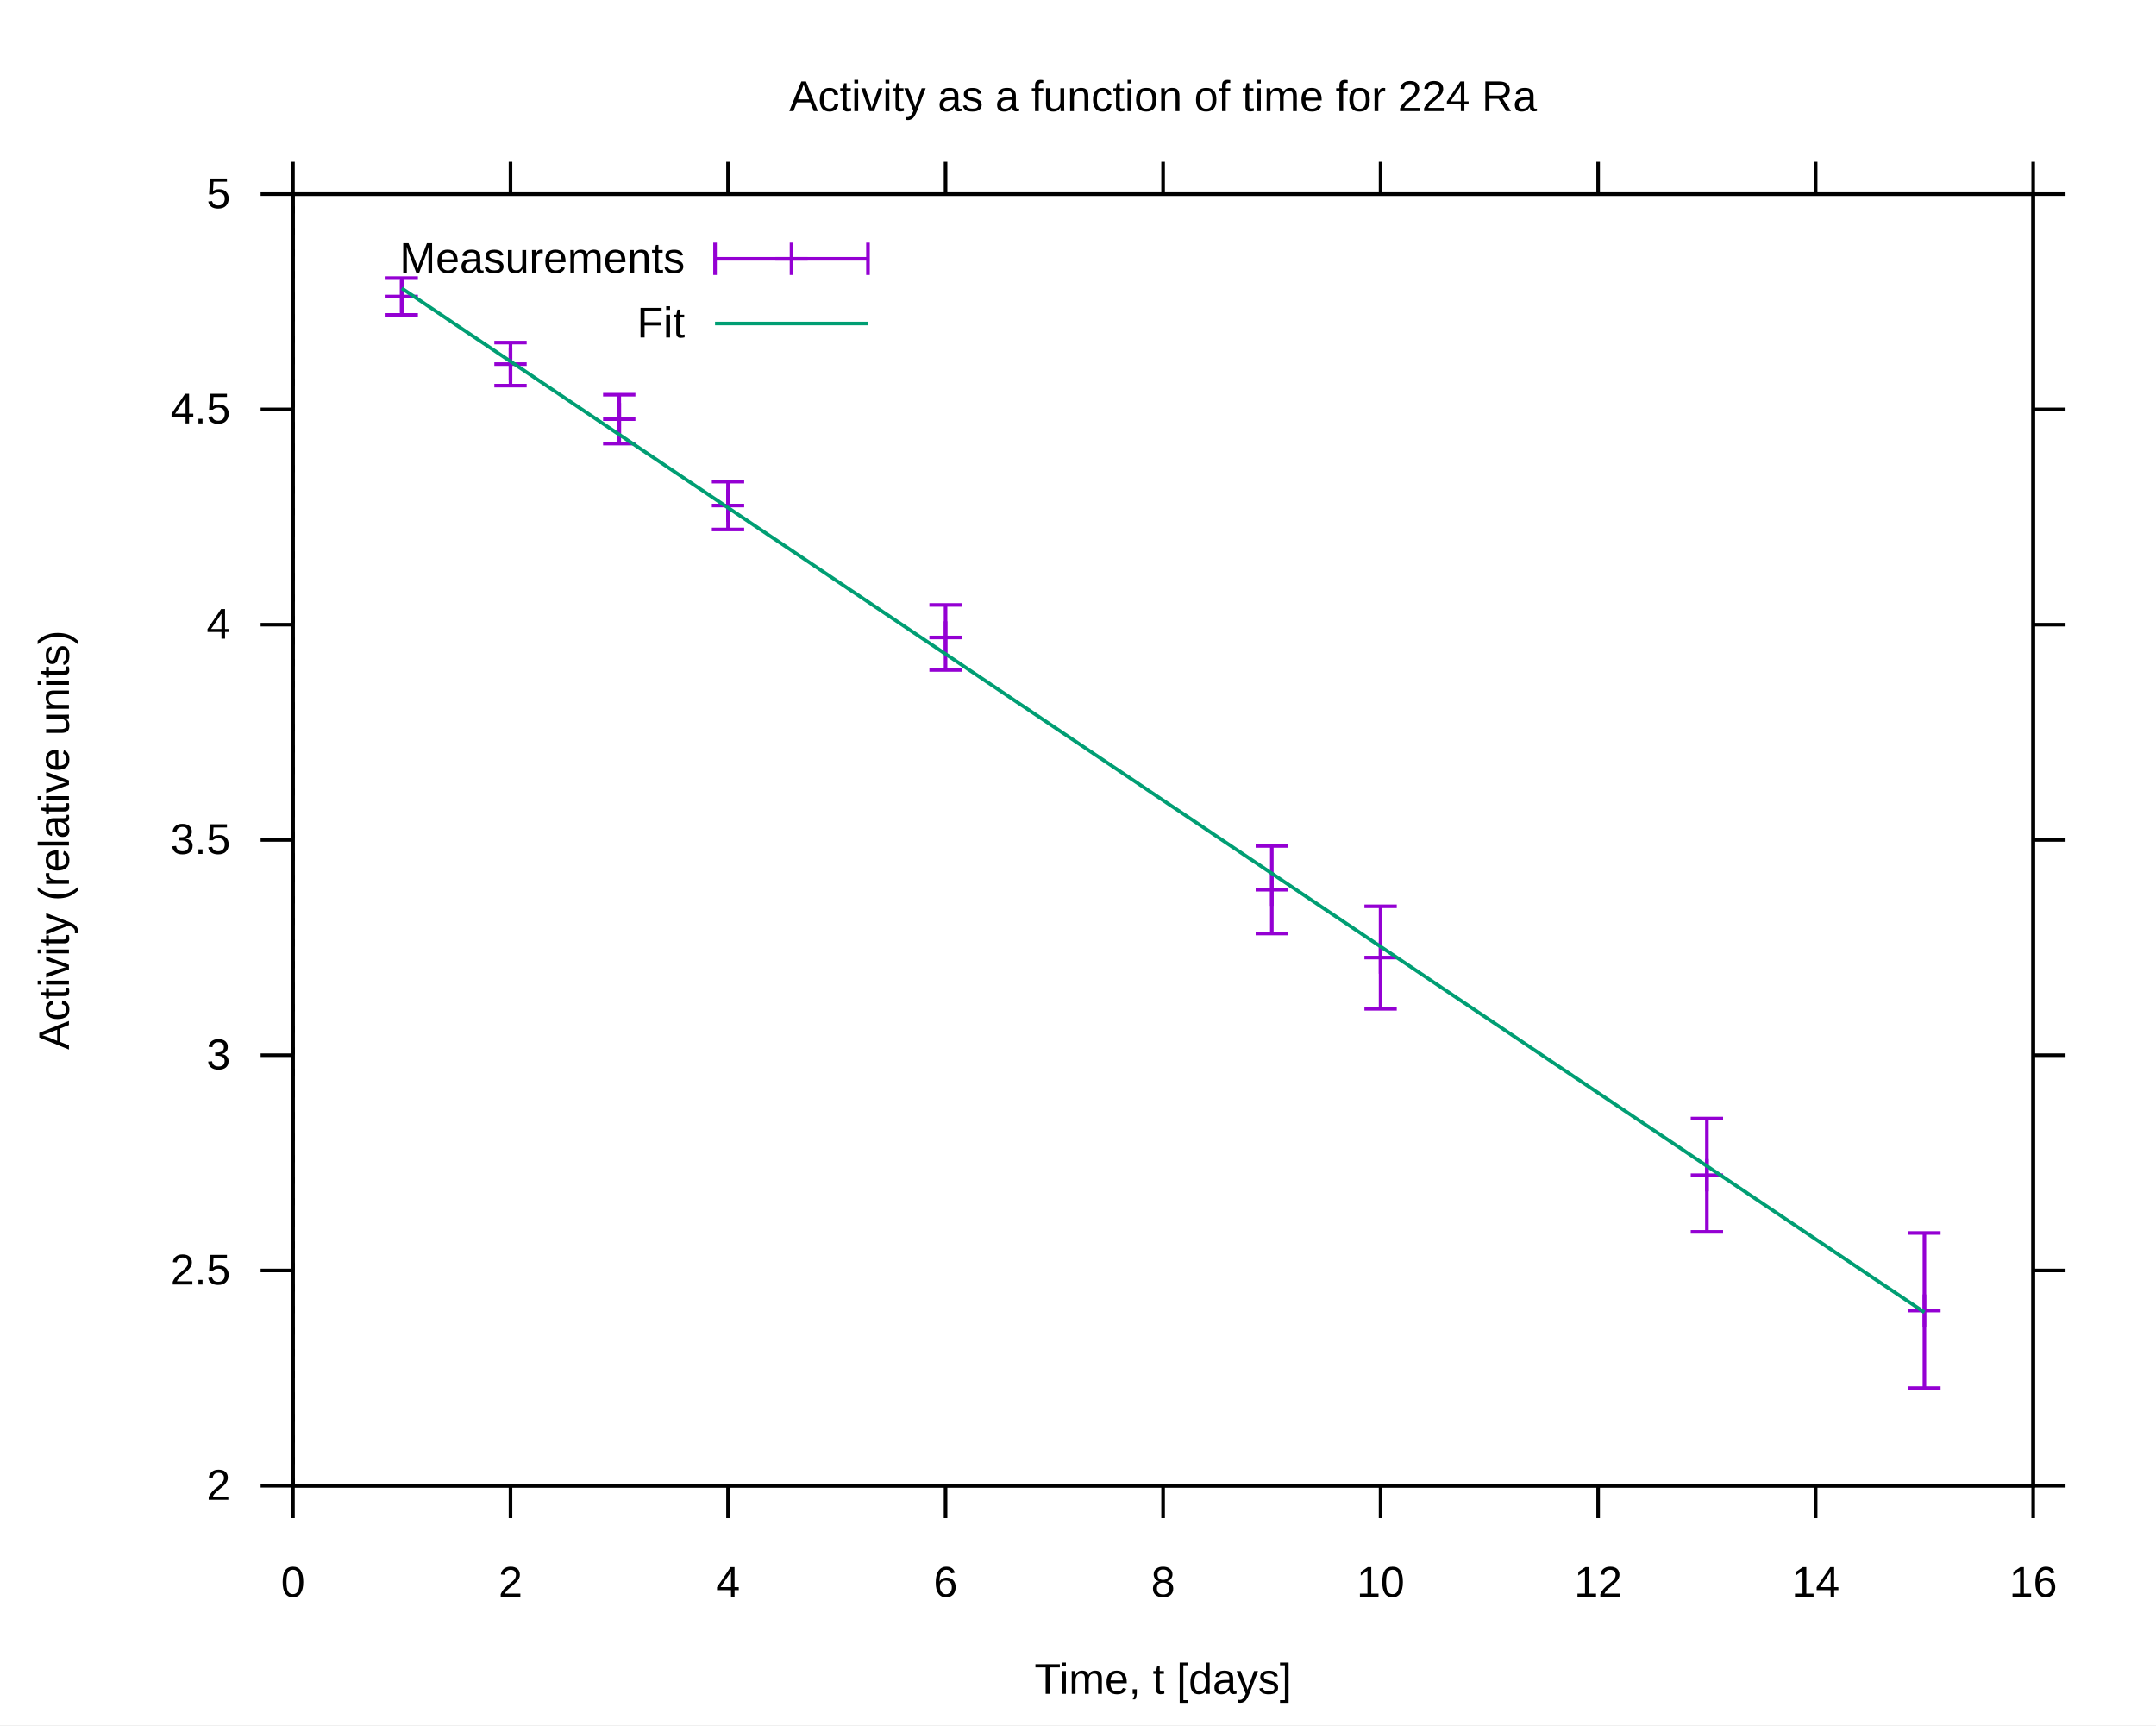
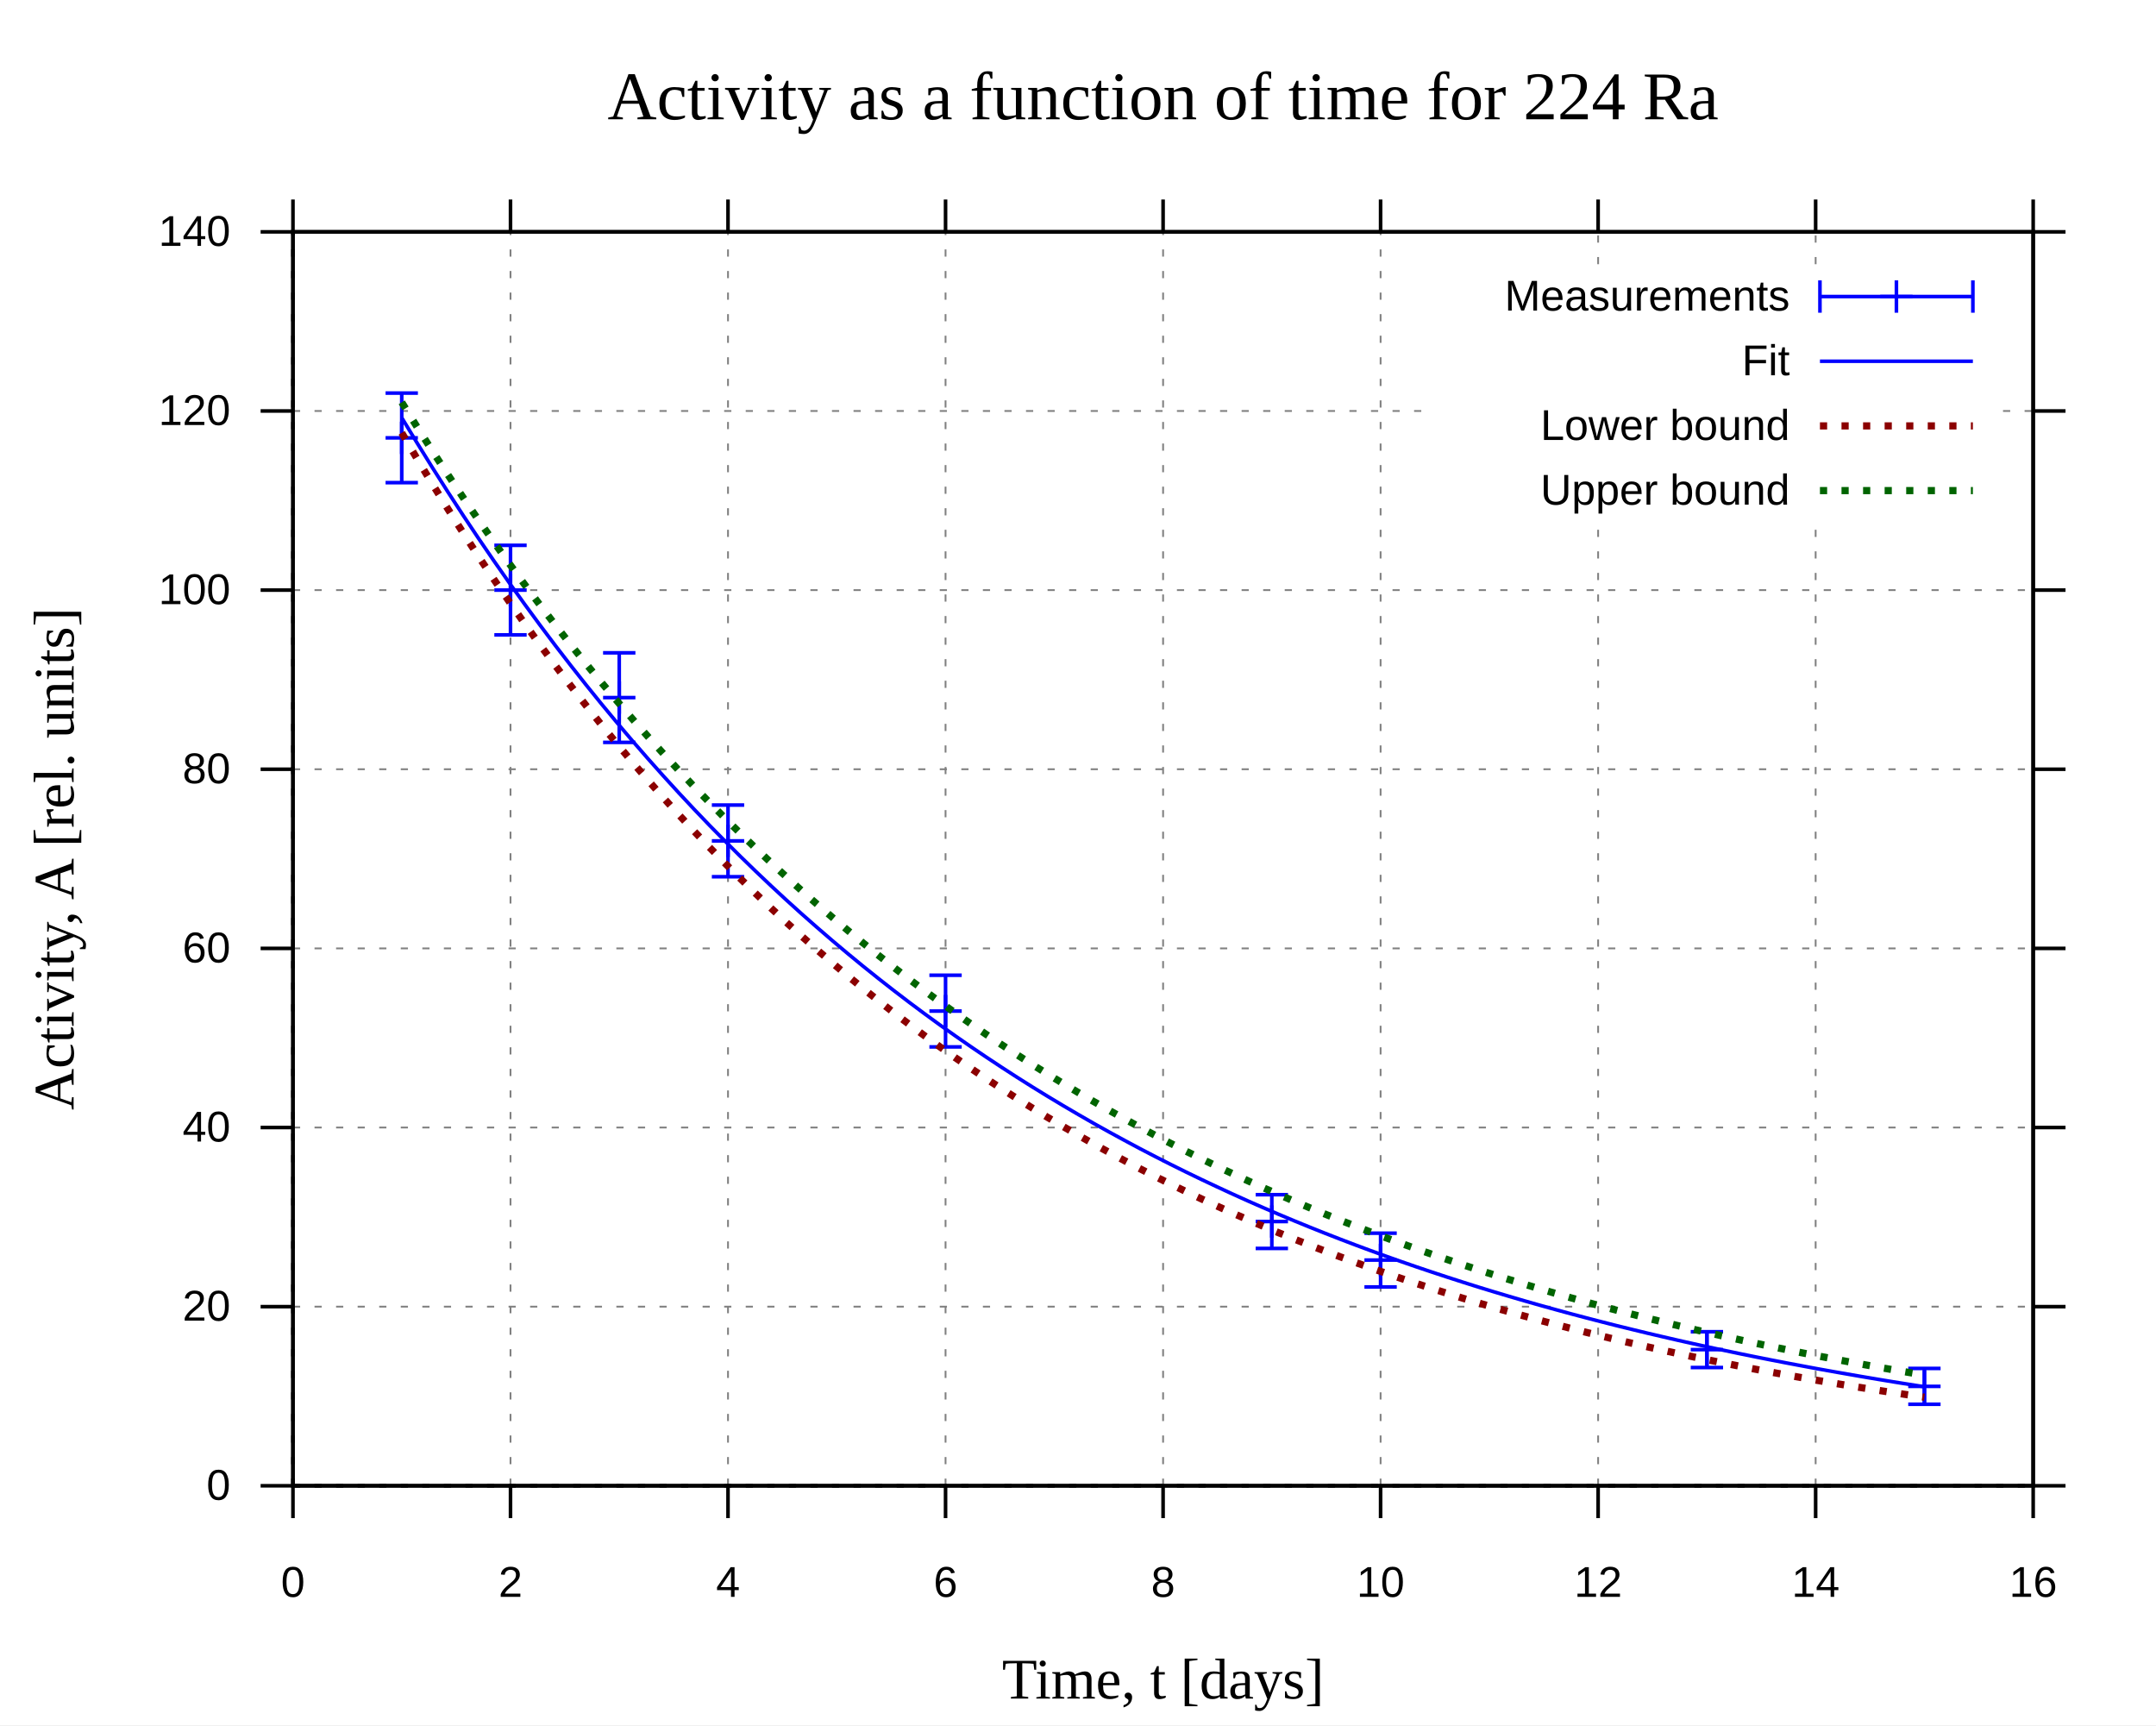
<svg xmlns="http://www.w3.org/2000/svg" xmlns:xlink="http://www.w3.org/1999/xlink" width="600" height="480" viewBox="0 0 600 480">
  <g id="gnuplot_canvas">
    <rect x="0" y="0" width="600" height="480" fill="#ffffff" />
    <defs>
      <circle id="gpDot" r="0.5" stroke-width="0.5" stroke="currentColor" />
      <path id="gpPt0" stroke-width="0.222" stroke="currentColor" d="M-1,0 h2 M0,-1 v2" />
      <path id="gpPt1" stroke-width="0.222" stroke="currentColor" d="M-1,-1 L1,1 M1,-1 L-1,1" />
      <path id="gpPt2" stroke-width="0.222" stroke="currentColor" d="M-1,0 L1,0 M0,-1 L0,1 M-1,-1 L1,1 M-1,1 L1,-1" />
      <rect id="gpPt3" stroke-width="0.222" stroke="currentColor" x="-1" y="-1" width="2" height="2" />
      <rect id="gpPt4" stroke-width="0.222" stroke="currentColor" fill="currentColor" x="-1" y="-1" width="2" height="2" />
      <circle id="gpPt5" stroke-width="0.222" stroke="currentColor" cx="0" cy="0" r="1" />
      <use xlink:href="#gpPt5" id="gpPt6" fill="currentColor" stroke="none" />
      <path id="gpPt7" stroke-width="0.222" stroke="currentColor" d="M0,-1.33 L-1.33,0.67 L1.33,0.67 z" />
      <use xlink:href="#gpPt7" id="gpPt8" fill="currentColor" stroke="none" />
      <use xlink:href="#gpPt7" id="gpPt9" stroke="currentColor" transform="rotate(180)" />
      <use xlink:href="#gpPt9" id="gpPt10" fill="currentColor" stroke="none" />
      <use xlink:href="#gpPt3" id="gpPt11" stroke="currentColor" transform="rotate(45)" />
      <use xlink:href="#gpPt11" id="gpPt12" fill="currentColor" stroke="none" />
      <path id="gpPt13" stroke-width="0.222" stroke="currentColor" d="M0,1.330 L1.265,0.411 L0.782,-1.067 L-0.782,-1.076 L-1.265,0.411 z" />
      <use xlink:href="#gpPt13" id="gpPt14" fill="currentColor" stroke="none" />
      <filter id="textbox" filterUnits="objectBoundingBox" x="0" y="0" height="1" width="1">
        <feFlood flood-color="#FFFFFF" flood-opacity="1" result="bgnd" />
        <feComposite in="SourceGraphic" in2="bgnd" operator="atop" />
      </filter>
      <filter id="greybox" filterUnits="objectBoundingBox" x="0" y="0" height="1" width="1">
        <feFlood flood-color="lightgrey" flood-opacity="1" result="grey" />
        <feComposite in="SourceGraphic" in2="grey" operator="atop" />
      </filter>
    </defs>
    <g fill="none" color="#FFFFFF" stroke="currentColor" stroke-width="1.00" stroke-linecap="butt" stroke-linejoin="miter">
</g>
    <g fill="none" color="black" stroke="currentColor" stroke-width="1.00" stroke-linecap="butt" stroke-linejoin="miter">
+ </g>
+     <g fill="none" color="black" stroke="black" stroke-width="0.50" stroke-linecap="butt" stroke-linejoin="miter">
+ </g>
+     <g fill="none" color="gray" stroke="currentColor" stroke-width="0.50" stroke-linecap="butt" stroke-linejoin="miter">
+       <path stroke="gray" stroke-dasharray="2,4" class="gridline" d="M81.53,413.40 L565.82,413.40  " />
+     </g>
+     <g fill="none" color="gray" stroke="gray" stroke-width="1.00" stroke-linecap="butt" stroke-linejoin="miter">
+ </g>
+     <g fill="none" color="black" stroke="currentColor" stroke-width="1.00" stroke-linecap="butt" stroke-linejoin="miter">
      <path stroke="black" d="M81.53,413.40 L72.53,413.40 M565.82,413.40 L574.82,413.40  " />
      <g transform="translate(64.14,417.30)" stroke="none" fill="black" font-family="Arial" font-size="12.00" text-anchor="end">
        <text>
+           <tspan font-family="Arial"> 0</tspan>
+         </text>
+       </g>
+     </g>
+     <g fill="none" color="black" stroke="currentColor" stroke-width="1.00" stroke-linecap="butt" stroke-linejoin="miter">
+ </g>
+     <g fill="none" color="black" stroke="black" stroke-width="0.50" stroke-linecap="butt" stroke-linejoin="miter">
+ </g>
+     <g fill="none" color="gray" stroke="currentColor" stroke-width="0.50" stroke-linecap="butt" stroke-linejoin="miter">
+       <path stroke="gray" stroke-dasharray="2,4" class="gridline" d="M81.53,363.56 L565.82,363.56  " />
+     </g>
+     <g fill="none" color="gray" stroke="gray" stroke-width="1.00" stroke-linecap="butt" stroke-linejoin="miter">
+ </g>
+     <g fill="none" color="black" stroke="currentColor" stroke-width="1.00" stroke-linecap="butt" stroke-linejoin="miter">
+       <path stroke="black" d="M81.53,363.56 L72.53,363.56 M565.82,363.56 L574.82,363.56  " />
+       <g transform="translate(64.14,367.46)" stroke="none" fill="black" font-family="Arial" font-size="12.00" text-anchor="end">
+         <text>
+           <tspan font-family="Arial"> 20</tspan>
+         </text>
+       </g>
+     </g>
+     <g fill="none" color="black" stroke="currentColor" stroke-width="1.00" stroke-linecap="butt" stroke-linejoin="miter">
+ </g>
+     <g fill="none" color="black" stroke="black" stroke-width="0.50" stroke-linecap="butt" stroke-linejoin="miter">
+ </g>
+     <g fill="none" color="gray" stroke="currentColor" stroke-width="0.50" stroke-linecap="butt" stroke-linejoin="miter">
+       <path stroke="gray" stroke-dasharray="2,4" class="gridline" d="M81.53,313.72 L565.82,313.72  " />
+     </g>
+     <g fill="none" color="gray" stroke="gray" stroke-width="1.00" stroke-linecap="butt" stroke-linejoin="miter">
+ </g>
+     <g fill="none" color="black" stroke="currentColor" stroke-width="1.00" stroke-linecap="butt" stroke-linejoin="miter">
+       <path stroke="black" d="M81.53,313.72 L72.53,313.72 M565.82,313.72 L574.82,313.72  " />
+       <g transform="translate(64.14,317.62)" stroke="none" fill="black" font-family="Arial" font-size="12.00" text-anchor="end">
+         <text>
+           <tspan font-family="Arial"> 40</tspan>
+         </text>
+       </g>
+     </g>
+     <g fill="none" color="black" stroke="currentColor" stroke-width="1.00" stroke-linecap="butt" stroke-linejoin="miter">
+ </g>
+     <g fill="none" color="black" stroke="black" stroke-width="0.50" stroke-linecap="butt" stroke-linejoin="miter">
+ </g>
+     <g fill="none" color="gray" stroke="currentColor" stroke-width="0.50" stroke-linecap="butt" stroke-linejoin="miter">
+       <path stroke="gray" stroke-dasharray="2,4" class="gridline" d="M81.53,263.88 L565.82,263.88  " />
+     </g>
+     <g fill="none" color="gray" stroke="gray" stroke-width="1.00" stroke-linecap="butt" stroke-linejoin="miter">
+ </g>
+     <g fill="none" color="black" stroke="currentColor" stroke-width="1.00" stroke-linecap="butt" stroke-linejoin="miter">
+       <path stroke="black" d="M81.53,263.88 L72.53,263.88 M565.82,263.88 L574.82,263.88  " />
+       <g transform="translate(64.14,267.78)" stroke="none" fill="black" font-family="Arial" font-size="12.00" text-anchor="end">
+         <text>
+           <tspan font-family="Arial"> 60</tspan>
+         </text>
+       </g>
+     </g>
+     <g fill="none" color="black" stroke="currentColor" stroke-width="1.00" stroke-linecap="butt" stroke-linejoin="miter">
+ </g>
+     <g fill="none" color="black" stroke="black" stroke-width="0.50" stroke-linecap="butt" stroke-linejoin="miter">
+ </g>
+     <g fill="none" color="gray" stroke="currentColor" stroke-width="0.50" stroke-linecap="butt" stroke-linejoin="miter">
+       <path stroke="gray" stroke-dasharray="2,4" class="gridline" d="M81.53,214.03 L565.82,214.03  " />
+     </g>
+     <g fill="none" color="gray" stroke="gray" stroke-width="1.00" stroke-linecap="butt" stroke-linejoin="miter">
+ </g>
+     <g fill="none" color="black" stroke="currentColor" stroke-width="1.00" stroke-linecap="butt" stroke-linejoin="miter">
+       <path stroke="black" d="M81.53,214.03 L72.53,214.03 M565.82,214.03 L574.82,214.03  " />
+       <g transform="translate(64.14,217.93)" stroke="none" fill="black" font-family="Arial" font-size="12.00" text-anchor="end">
+         <text>
+           <tspan font-family="Arial"> 80</tspan>
+         </text>
+       </g>
+     </g>
+     <g fill="none" color="black" stroke="currentColor" stroke-width="1.00" stroke-linecap="butt" stroke-linejoin="miter">
+ </g>
+     <g fill="none" color="black" stroke="black" stroke-width="0.50" stroke-linecap="butt" stroke-linejoin="miter">
+ </g>
+     <g fill="none" color="gray" stroke="currentColor" stroke-width="0.50" stroke-linecap="butt" stroke-linejoin="miter">
+       <path stroke="gray" stroke-dasharray="2,4" class="gridline" d="M81.53,164.19 L565.82,164.19  " />
+     </g>
+     <g fill="none" color="gray" stroke="gray" stroke-width="1.00" stroke-linecap="butt" stroke-linejoin="miter">
+ </g>
+     <g fill="none" color="black" stroke="currentColor" stroke-width="1.00" stroke-linecap="butt" stroke-linejoin="miter">
+       <path stroke="black" d="M81.53,164.19 L72.53,164.19 M565.82,164.19 L574.82,164.19  " />
+       <g transform="translate(64.14,168.09)" stroke="none" fill="black" font-family="Arial" font-size="12.00" text-anchor="end">
+         <text>
+           <tspan font-family="Arial"> 100</tspan>
+         </text>
+       </g>
+     </g>
+     <g fill="none" color="black" stroke="currentColor" stroke-width="1.00" stroke-linecap="butt" stroke-linejoin="miter">
+ </g>
+     <g fill="none" color="black" stroke="black" stroke-width="0.50" stroke-linecap="butt" stroke-linejoin="miter">
+ </g>
+     <g fill="none" color="gray" stroke="currentColor" stroke-width="0.50" stroke-linecap="butt" stroke-linejoin="miter">
+       <path stroke="gray" stroke-dasharray="2,4" class="gridline" d="M81.53,114.35 L397.41,114.35 M557.43,114.35 L565.82,114.35  " />
+     </g>
+     <g fill="none" color="gray" stroke="gray" stroke-width="1.00" stroke-linecap="butt" stroke-linejoin="miter">
+ </g>
+     <g fill="none" color="black" stroke="currentColor" stroke-width="1.00" stroke-linecap="butt" stroke-linejoin="miter">
+       <path stroke="black" d="M81.53,114.35 L72.53,114.35 M565.82,114.35 L574.82,114.35  " />
+       <g transform="translate(64.14,118.25)" stroke="none" fill="black" font-family="Arial" font-size="12.00" text-anchor="end">
+         <text>
+           <tspan font-family="Arial"> 120</tspan>
+         </text>
+       </g>
+     </g>
+     <g fill="none" color="black" stroke="currentColor" stroke-width="1.00" stroke-linecap="butt" stroke-linejoin="miter">
+ </g>
+     <g fill="none" color="black" stroke="black" stroke-width="0.50" stroke-linecap="butt" stroke-linejoin="miter">
+ </g>
+     <g fill="none" color="gray" stroke="currentColor" stroke-width="0.50" stroke-linecap="butt" stroke-linejoin="miter">
+       <path stroke="gray" stroke-dasharray="2,4" class="gridline" d="M81.53,64.51 L565.82,64.51  " />
+     </g>
+     <g fill="none" color="gray" stroke="gray" stroke-width="1.00" stroke-linecap="butt" stroke-linejoin="miter">
+ </g>
+     <g fill="none" color="black" stroke="currentColor" stroke-width="1.00" stroke-linecap="butt" stroke-linejoin="miter">
+       <path stroke="black" d="M81.53,64.51 L72.53,64.51 M565.82,64.51 L574.82,64.51  " />
+       <g transform="translate(64.14,68.41)" stroke="none" fill="black" font-family="Arial" font-size="12.00" text-anchor="end">
+         <text>
+           <tspan font-family="Arial"> 140</tspan>
+         </text>
+       </g>
+     </g>
+     <g fill="none" color="black" stroke="currentColor" stroke-width="1.00" stroke-linecap="butt" stroke-linejoin="miter">
+ </g>
+     <g fill="none" color="black" stroke="black" stroke-width="0.50" stroke-linecap="butt" stroke-linejoin="miter">
+ </g>
+     <g fill="none" color="gray" stroke="currentColor" stroke-width="0.50" stroke-linecap="butt" stroke-linejoin="miter">
+       <path stroke="gray" stroke-dasharray="2,4" class="gridline" d="M81.53,413.40 L81.53,64.51  " />
+     </g>
+     <g fill="none" color="gray" stroke="gray" stroke-width="1.00" stroke-linecap="butt" stroke-linejoin="miter">
+ </g>
+     <g fill="none" color="black" stroke="currentColor" stroke-width="1.00" stroke-linecap="butt" stroke-linejoin="miter">
+       <path stroke="black" d="M81.53,413.40 L81.53,422.40 M81.53,64.51 L81.53,55.51  " />
+       <g transform="translate(81.53,444.30)" stroke="none" fill="black" font-family="Arial" font-size="12.00" text-anchor="middle">
+         <text>
+           <tspan font-family="Arial"> 0</tspan>
+         </text>
+       </g>
+     </g>
+     <g fill="none" color="black" stroke="currentColor" stroke-width="1.00" stroke-linecap="butt" stroke-linejoin="miter">
+ </g>
+     <g fill="none" color="black" stroke="black" stroke-width="0.50" stroke-linecap="butt" stroke-linejoin="miter">
+ </g>
+     <g fill="none" color="gray" stroke="currentColor" stroke-width="0.50" stroke-linecap="butt" stroke-linejoin="miter">
+       <path stroke="gray" stroke-dasharray="2,4" class="gridline" d="M142.07,413.40 L142.07,64.51  " />
+     </g>
+     <g fill="none" color="gray" stroke="gray" stroke-width="1.00" stroke-linecap="butt" stroke-linejoin="miter">
+ </g>
+     <g fill="none" color="black" stroke="currentColor" stroke-width="1.00" stroke-linecap="butt" stroke-linejoin="miter">
+       <path stroke="black" d="M142.07,413.40 L142.07,422.40 M142.07,64.51 L142.07,55.51  " />
+       <g transform="translate(142.07,444.30)" stroke="none" fill="black" font-family="Arial" font-size="12.00" text-anchor="middle">
+         <text>
          <tspan font-family="Arial"> 2</tspan>
        </text>
      </g>
    </g>
    <g fill="none" color="black" stroke="currentColor" stroke-width="1.00" stroke-linecap="butt" stroke-linejoin="miter">
-       <path stroke="black" d="M81.53,353.50 L72.53,353.50 M565.82,353.50 L574.82,353.50  " />
-       <g transform="translate(64.14,357.40)" stroke="none" fill="black" font-family="Arial" font-size="12.00" text-anchor="end">
-         <text>
-           <tspan font-family="Arial"> 2.5</tspan>
-         </text>
-       </g>
-     </g>
-     <g fill="none" color="black" stroke="currentColor" stroke-width="1.00" stroke-linecap="butt" stroke-linejoin="miter">
-       <path stroke="black" d="M81.53,293.60 L72.53,293.60 M565.82,293.60 L574.82,293.60  " />
-       <g transform="translate(64.14,297.50)" stroke="none" fill="black" font-family="Arial" font-size="12.00" text-anchor="end">
-         <text>
-           <tspan font-family="Arial"> 3</tspan>
-         </text>
-       </g>
-     </g>
-     <g fill="none" color="black" stroke="currentColor" stroke-width="1.00" stroke-linecap="butt" stroke-linejoin="miter">
-       <path stroke="black" d="M81.53,233.70 L72.53,233.70 M565.82,233.70 L574.82,233.70  " />
-       <g transform="translate(64.14,237.60)" stroke="none" fill="black" font-family="Arial" font-size="12.00" text-anchor="end">
-         <text>
-           <tspan font-family="Arial"> 3.5</tspan>
-         </text>
-       </g>
-     </g>
-     <g fill="none" color="black" stroke="currentColor" stroke-width="1.00" stroke-linecap="butt" stroke-linejoin="miter">
-       <path stroke="black" d="M81.53,173.81 L72.53,173.81 M565.82,173.81 L574.82,173.81  " />
-       <g transform="translate(64.14,177.71)" stroke="none" fill="black" font-family="Arial" font-size="12.00" text-anchor="end">
+ </g>
+     <g fill="none" color="black" stroke="black" stroke-width="0.50" stroke-linecap="butt" stroke-linejoin="miter">
+ </g>
+     <g fill="none" color="gray" stroke="currentColor" stroke-width="0.50" stroke-linecap="butt" stroke-linejoin="miter">
+       <path stroke="gray" stroke-dasharray="2,4" class="gridline" d="M202.60,413.40 L202.60,64.51  " />
+     </g>
+     <g fill="none" color="gray" stroke="gray" stroke-width="1.00" stroke-linecap="butt" stroke-linejoin="miter">
+ </g>
+     <g fill="none" color="black" stroke="currentColor" stroke-width="1.00" stroke-linecap="butt" stroke-linejoin="miter">
+       <path stroke="black" d="M202.60,413.40 L202.60,422.40 M202.60,64.51 L202.60,55.51  " />
+       <g transform="translate(202.60,444.30)" stroke="none" fill="black" font-family="Arial" font-size="12.00" text-anchor="middle">
        <text>
          <tspan font-family="Arial"> 4</tspan>
        </text>
      </g>
    </g>
    <g fill="none" color="black" stroke="currentColor" stroke-width="1.00" stroke-linecap="butt" stroke-linejoin="miter">
-       <path stroke="black" d="M81.53,113.91 L72.53,113.91 M565.82,113.91 L574.82,113.91  " />
-       <g transform="translate(64.14,117.81)" stroke="none" fill="black" font-family="Arial" font-size="12.00" text-anchor="end">
-         <text>
-           <tspan font-family="Arial"> 4.5</tspan>
-         </text>
-       </g>
-     </g>
-     <g fill="none" color="black" stroke="currentColor" stroke-width="1.00" stroke-linecap="butt" stroke-linejoin="miter">
-       <path stroke="black" d="M81.53,54.01 L72.53,54.01 M565.82,54.01 L574.82,54.01  " />
-       <g transform="translate(64.14,57.91)" stroke="none" fill="black" font-family="Arial" font-size="12.00" text-anchor="end">
-         <text>
-           <tspan font-family="Arial"> 5</tspan>
-         </text>
-       </g>
-     </g>
-     <g fill="none" color="black" stroke="currentColor" stroke-width="1.00" stroke-linecap="butt" stroke-linejoin="miter">
-       <path stroke="black" d="M81.53,413.40 L81.53,422.40 M81.53,54.01 L81.53,45.01  " />
-       <g transform="translate(81.53,444.30)" stroke="none" fill="black" font-family="Arial" font-size="12.00" text-anchor="middle">
-         <text>
-           <tspan font-family="Arial"> 0</tspan>
-         </text>
-       </g>
-     </g>
-     <g fill="none" color="black" stroke="currentColor" stroke-width="1.00" stroke-linecap="butt" stroke-linejoin="miter">
-       <path stroke="black" d="M142.07,413.40 L142.07,422.40 M142.07,54.01 L142.07,45.01  " />
-       <g transform="translate(142.07,444.30)" stroke="none" fill="black" font-family="Arial" font-size="12.00" text-anchor="middle">
-         <text>
-           <tspan font-family="Arial"> 2</tspan>
-         </text>
-       </g>
-     </g>
-     <g fill="none" color="black" stroke="currentColor" stroke-width="1.00" stroke-linecap="butt" stroke-linejoin="miter">
-       <path stroke="black" d="M202.60,413.40 L202.60,422.40 M202.60,54.01 L202.60,45.01  " />
-       <g transform="translate(202.60,444.30)" stroke="none" fill="black" font-family="Arial" font-size="12.00" text-anchor="middle">
-         <text>
-           <tspan font-family="Arial"> 4</tspan>
-         </text>
-       </g>
-     </g>
-     <g fill="none" color="black" stroke="currentColor" stroke-width="1.00" stroke-linecap="butt" stroke-linejoin="miter">
-       <path stroke="black" d="M263.14,413.40 L263.14,422.40 M263.14,54.01 L263.14,45.01  " />
+ </g>
+     <g fill="none" color="black" stroke="black" stroke-width="0.50" stroke-linecap="butt" stroke-linejoin="miter">
+ </g>
+     <g fill="none" color="gray" stroke="currentColor" stroke-width="0.50" stroke-linecap="butt" stroke-linejoin="miter">
+       <path stroke="gray" stroke-dasharray="2,4" class="gridline" d="M263.14,413.40 L263.14,64.51  " />
+     </g>
+     <g fill="none" color="gray" stroke="gray" stroke-width="1.00" stroke-linecap="butt" stroke-linejoin="miter">
+ </g>
+     <g fill="none" color="black" stroke="currentColor" stroke-width="1.00" stroke-linecap="butt" stroke-linejoin="miter">
+       <path stroke="black" d="M263.14,413.40 L263.14,422.40 M263.14,64.51 L263.14,55.51  " />
      <g transform="translate(263.14,444.30)" stroke="none" fill="black" font-family="Arial" font-size="12.00" text-anchor="middle">
        <text>
          <tspan font-family="Arial"> 6</tspan>
        </text>
      </g>
    </g>
    <g fill="none" color="black" stroke="currentColor" stroke-width="1.00" stroke-linecap="butt" stroke-linejoin="miter">
-       <path stroke="black" d="M323.68,413.40 L323.68,422.40 M323.68,54.01 L323.68,45.01  " />
+ </g>
+     <g fill="none" color="black" stroke="black" stroke-width="0.50" stroke-linecap="butt" stroke-linejoin="miter">
+ </g>
+     <g fill="none" color="gray" stroke="currentColor" stroke-width="0.50" stroke-linecap="butt" stroke-linejoin="miter">
+       <path stroke="gray" stroke-dasharray="2,4" class="gridline" d="M323.68,413.40 L323.68,64.51  " />
+     </g>
+     <g fill="none" color="gray" stroke="gray" stroke-width="1.00" stroke-linecap="butt" stroke-linejoin="miter">
+ </g>
+     <g fill="none" color="black" stroke="currentColor" stroke-width="1.00" stroke-linecap="butt" stroke-linejoin="miter">
+       <path stroke="black" d="M323.68,413.40 L323.68,422.40 M323.68,64.51 L323.68,55.51  " />
      <g transform="translate(323.68,444.30)" stroke="none" fill="black" font-family="Arial" font-size="12.00" text-anchor="middle">
        <text>
          <tspan font-family="Arial"> 8</tspan>
        </text>
      </g>
    </g>
    <g fill="none" color="black" stroke="currentColor" stroke-width="1.00" stroke-linecap="butt" stroke-linejoin="miter">
-       <path stroke="black" d="M384.21,413.40 L384.21,422.40 M384.21,54.01 L384.21,45.01  " />
+ </g>
+     <g fill="none" color="black" stroke="black" stroke-width="0.50" stroke-linecap="butt" stroke-linejoin="miter">
+ </g>
+     <g fill="none" color="gray" stroke="currentColor" stroke-width="0.50" stroke-linecap="butt" stroke-linejoin="miter">
+       <path stroke="gray" stroke-dasharray="2,4" class="gridline" d="M384.21,413.40 L384.21,64.51  " />
+     </g>
+     <g fill="none" color="gray" stroke="gray" stroke-width="1.00" stroke-linecap="butt" stroke-linejoin="miter">
+ </g>
+     <g fill="none" color="black" stroke="currentColor" stroke-width="1.00" stroke-linecap="butt" stroke-linejoin="miter">
+       <path stroke="black" d="M384.21,413.40 L384.21,422.40 M384.21,64.51 L384.21,55.51  " />
      <g transform="translate(384.21,444.30)" stroke="none" fill="black" font-family="Arial" font-size="12.00" text-anchor="middle">
        <text>
          <tspan font-family="Arial"> 10</tspan>
        </text>
      </g>
    </g>
    <g fill="none" color="black" stroke="currentColor" stroke-width="1.00" stroke-linecap="butt" stroke-linejoin="miter">
-       <path stroke="black" d="M444.75,413.40 L444.75,422.40 M444.75,54.01 L444.75,45.01  " />
+ </g>
+     <g fill="none" color="black" stroke="black" stroke-width="0.50" stroke-linecap="butt" stroke-linejoin="miter">
+ </g>
+     <g fill="none" color="gray" stroke="currentColor" stroke-width="0.50" stroke-linecap="butt" stroke-linejoin="miter">
+       <path stroke="gray" stroke-dasharray="2,4" class="gridline" d="M444.75,413.40 L444.75,145.51 M444.75,73.51 L444.75,64.51  " />
+     </g>
+     <g fill="none" color="gray" stroke="gray" stroke-width="1.00" stroke-linecap="butt" stroke-linejoin="miter">
+ </g>
+     <g fill="none" color="black" stroke="currentColor" stroke-width="1.00" stroke-linecap="butt" stroke-linejoin="miter">
+       <path stroke="black" d="M444.75,413.40 L444.75,422.40 M444.75,64.51 L444.75,55.51  " />
      <g transform="translate(444.75,444.30)" stroke="none" fill="black" font-family="Arial" font-size="12.00" text-anchor="middle">
        <text>
          <tspan font-family="Arial"> 12</tspan>
        </text>
      </g>
    </g>
    <g fill="none" color="black" stroke="currentColor" stroke-width="1.00" stroke-linecap="butt" stroke-linejoin="miter">
-       <path stroke="black" d="M505.28,413.40 L505.28,422.40 M505.28,54.01 L505.28,45.01  " />
+ </g>
+     <g fill="none" color="black" stroke="black" stroke-width="0.50" stroke-linecap="butt" stroke-linejoin="miter">
+ </g>
+     <g fill="none" color="gray" stroke="currentColor" stroke-width="0.50" stroke-linecap="butt" stroke-linejoin="miter">
+       <path stroke="gray" stroke-dasharray="2,4" class="gridline" d="M505.28,413.40 L505.28,145.51 M505.28,73.51 L505.28,64.51  " />
+     </g>
+     <g fill="none" color="gray" stroke="gray" stroke-width="1.00" stroke-linecap="butt" stroke-linejoin="miter">
+ </g>
+     <g fill="none" color="black" stroke="currentColor" stroke-width="1.00" stroke-linecap="butt" stroke-linejoin="miter">
+       <path stroke="black" d="M505.28,413.40 L505.28,422.40 M505.28,64.51 L505.28,55.51  " />
      <g transform="translate(505.28,444.30)" stroke="none" fill="black" font-family="Arial" font-size="12.00" text-anchor="middle">
        <text>
          <tspan font-family="Arial"> 14</tspan>
        </text>
      </g>
    </g>
    <g fill="none" color="black" stroke="currentColor" stroke-width="1.00" stroke-linecap="butt" stroke-linejoin="miter">
-       <path stroke="black" d="M565.82,413.40 L565.82,422.40 M565.82,54.01 L565.82,45.01  " />
+ </g>
+     <g fill="none" color="black" stroke="black" stroke-width="0.50" stroke-linecap="butt" stroke-linejoin="miter">
+ </g>
+     <g fill="none" color="gray" stroke="currentColor" stroke-width="0.50" stroke-linecap="butt" stroke-linejoin="miter">
+       <path stroke="gray" stroke-dasharray="2,4" class="gridline" d="M565.82,413.40 L565.82,64.51  " />
+     </g>
+     <g fill="none" color="gray" stroke="gray" stroke-width="1.00" stroke-linecap="butt" stroke-linejoin="miter">
+ </g>
+     <g fill="none" color="black" stroke="currentColor" stroke-width="1.00" stroke-linecap="butt" stroke-linejoin="miter">
+       <path stroke="black" d="M565.82,413.40 L565.82,422.40 M565.82,64.51 L565.82,55.51  " />
      <g transform="translate(565.82,444.30)" stroke="none" fill="black" font-family="Arial" font-size="12.00" text-anchor="middle">
        <text>
          <tspan font-family="Arial"> 16</tspan>
        </text>
      </g>
    </g>
    <g fill="none" color="black" stroke="currentColor" stroke-width="1.00" stroke-linecap="butt" stroke-linejoin="miter">
</g>
    <g fill="none" color="gray" stroke="currentColor" stroke-width="1.00" stroke-linecap="butt" stroke-linejoin="miter">
-       <path stroke="black" stroke-dasharray="2,4" d="M81.53,413.40 L81.53,54.01  " />
-     </g>
-     <g fill="none" color="black" stroke="currentColor" stroke-width="1.00" stroke-linecap="butt" stroke-linejoin="miter">
-       <path stroke="black" d="M81.53,54.01 L81.53,413.40 L565.82,413.40 L565.82,54.01 L81.53,54.01 Z  " />
-     </g>
-     <g fill="none" color="black" stroke="currentColor" stroke-width="1.00" stroke-linecap="butt" stroke-linejoin="miter">
-       <g transform="translate(19.18,233.71) rotate(270)" stroke="none" fill="black" font-family="Arial" font-size="12.00" text-anchor="middle">
-         <text>
-           <tspan font-family="Arial">Activity (relative units)</tspan>
-         </text>
-       </g>
-     </g>
-     <g fill="none" color="black" stroke="currentColor" stroke-width="1.00" stroke-linecap="butt" stroke-linejoin="miter">
-       <g transform="translate(323.67,471.30)" stroke="none" fill="black" font-family="Arial" font-size="12.00" text-anchor="middle">
-         <text>
-           <tspan font-family="Arial">Time, t [days]</tspan>
+       <path stroke="black" stroke-dasharray="2,4" d="M81.53,413.40 L565.82,413.40  " />
+     </g>
+     <g fill="none" color="gray" stroke="currentColor" stroke-width="1.00" stroke-linecap="butt" stroke-linejoin="miter">
+       <path stroke="black" stroke-dasharray="2,4" d="M81.53,413.40 L81.53,64.51  " />
+     </g>
+     <g fill="none" color="black" stroke="currentColor" stroke-width="1.00" stroke-linecap="butt" stroke-linejoin="miter">
+       <path stroke="black" d="M81.53,64.51 L81.53,413.40 L565.82,413.40 L565.82,64.51 L81.53,64.51 Z  " />
+     </g>
+     <g fill="none" color="black" stroke="currentColor" stroke-width="1.00" stroke-linecap="butt" stroke-linejoin="miter">
+       <g transform="translate(20.48,238.96) rotate(270)" stroke="none" fill="black" font-family="Times New Roman" font-size="16.00" text-anchor="middle">
+         <text>
+           <tspan font-family="Times New Roman">Activity, A [rel. units]</tspan>
+         </text>
+       </g>
+     </g>
+     <g fill="none" color="black" stroke="currentColor" stroke-width="1.00" stroke-linecap="butt" stroke-linejoin="miter">
+       <g transform="translate(323.67,472.60)" stroke="none" fill="black" font-family="Times New Roman" font-size="16.00" text-anchor="middle">
+         <text>
+           <tspan font-family="Times New Roman">Time, t [days]</tspan>
        </text>
      </g>
    </g>
    <g fill="none" color="black" stroke="currentColor" stroke-width="1.00" stroke-linecap="butt" stroke-linejoin="miter">
</g>
    <g id="gnuplot_plot_1">
      <g fill="none" color="black" stroke="currentColor" stroke-width="1.00" stroke-linecap="butt" stroke-linejoin="miter">
-         <g transform="translate(190.60,75.91)" stroke="none" fill="black" font-family="Arial" font-size="12.00" text-anchor="end">
+         <g transform="translate(498.09,86.41)" stroke="none" fill="black" font-family="Arial" font-size="12.00" text-anchor="end">
          <text>
            <tspan font-family="Arial">Measurements</tspan>
          </text>
        </g>
      </g>
      <g fill="none" color="black" stroke="currentColor" stroke-width="1.00" stroke-linecap="butt" stroke-linejoin="miter">
-         <path stroke="rgb(148,   0, 211)" d="M198.99,72.01 L241.55,72.01 M198.99,67.51 L198.99,76.51 M241.55,67.51 L241.55,76.51 M111.80,87.62 L111.80,77.38   M107.30,87.62 L116.30,87.62 M107.30,77.38 L116.30,77.38 M142.07,107.30 L142.07,95.32 M137.57,107.30 L146.57,107.30   M137.57,95.32 L146.57,95.32 M172.33,123.43 L172.33,109.82 M167.83,123.43 L176.83,123.43 M167.83,109.82 L176.83,109.82   M202.60,147.32 L202.60,134.01 M198.10,147.32 L207.10,147.32 M198.10,134.01 L207.10,134.01 M263.14,186.41 L263.14,168.32   M258.64,186.41 L267.64,186.41 M258.64,168.32 L267.64,168.32 M353.94,259.74 L353.94,235.37 M349.44,259.74 L358.44,259.74   M349.44,235.37 L358.44,235.37 M384.21,280.69 L384.21,252.17 M379.71,280.69 L388.71,280.69 M379.71,252.17 L388.71,252.17   M475.02,342.75 L475.02,311.23 M470.52,342.75 L479.52,342.75 M470.52,311.23 L479.52,311.23 M535.55,386.23 L535.55,343.06   M531.05,386.23 L540.05,386.23 M531.05,343.06 L540.05,343.06  " />
+         <path stroke="rgb(  0,   0, 255)" d="M506.48,82.51 L549.04,82.51 M506.48,78.01 L506.48,87.01 M549.04,78.01 L549.04,87.01 M111.80,134.29 L111.80,109.37   M107.30,134.29 L116.30,134.29 M107.30,109.37 L116.30,109.37 M142.07,176.65 L142.07,151.73 M137.57,176.65 L146.57,176.65   M137.57,151.73 L146.57,151.73 M172.33,206.56 L172.33,181.64 M167.83,206.56 L176.83,206.56 M167.83,181.64 L176.83,181.64   M202.60,243.94 L202.60,224.00 M198.10,243.94 L207.10,243.94 M198.10,224.00 L207.10,224.00 M263.14,291.29 L263.14,271.35   M258.64,291.29 L267.64,291.29 M258.64,271.35 L267.64,271.35 M353.94,347.36 L353.94,332.41 M349.44,347.36 L358.44,347.36   M349.44,332.41 L358.44,332.41 M384.21,358.08 L384.21,343.12 M379.71,358.08 L388.71,358.08 M379.71,343.12 L388.71,343.12   M475.02,380.50 L475.02,370.54 M470.52,380.50 L479.52,380.50 M470.52,370.54 L479.52,370.54 M535.55,390.72 L535.55,380.75   M531.05,390.72 L540.05,390.72 M531.05,380.75 L540.05,380.75  " />
      </g>
      <g fill="none" color="black" stroke="currentColor" stroke-width="1.00" stroke-linecap="butt" stroke-linejoin="miter">
-         <use xlink:href="#gpPt0" transform="translate(111.80,82.50) scale(4.50)" color="rgb(148,   0, 211)" />
-         <use xlink:href="#gpPt0" transform="translate(142.07,101.31) scale(4.50)" color="rgb(148,   0, 211)" />
-         <use xlink:href="#gpPt0" transform="translate(172.33,116.62) scale(4.50)" color="rgb(148,   0, 211)" />
-         <use xlink:href="#gpPt0" transform="translate(202.60,140.66) scale(4.50)" color="rgb(148,   0, 211)" />
-         <use xlink:href="#gpPt0" transform="translate(263.14,177.37) scale(4.50)" color="rgb(148,   0, 211)" />
-         <use xlink:href="#gpPt0" transform="translate(353.94,247.55) scale(4.50)" color="rgb(148,   0, 211)" />
-         <use xlink:href="#gpPt0" transform="translate(384.21,266.43) scale(4.50)" color="rgb(148,   0, 211)" />
-         <use xlink:href="#gpPt0" transform="translate(475.02,326.99) scale(4.50)" color="rgb(148,   0, 211)" />
-         <use xlink:href="#gpPt0" transform="translate(535.55,364.65) scale(4.50)" color="rgb(148,   0, 211)" />
-         <use xlink:href="#gpPt0" transform="translate(220.27,72.01) scale(4.50)" color="rgb(148,   0, 211)" />
+         <use xlink:href="#gpPt0" transform="translate(111.80,121.83) scale(4.50)" color="rgb(  0,   0, 255)" />
+         <use xlink:href="#gpPt0" transform="translate(142.07,164.19) scale(4.50)" color="rgb(  0,   0, 255)" />
+         <use xlink:href="#gpPt0" transform="translate(172.33,194.10) scale(4.50)" color="rgb(  0,   0, 255)" />
+         <use xlink:href="#gpPt0" transform="translate(202.60,233.97) scale(4.50)" color="rgb(  0,   0, 255)" />
+         <use xlink:href="#gpPt0" transform="translate(263.14,281.32) scale(4.50)" color="rgb(  0,   0, 255)" />
+         <use xlink:href="#gpPt0" transform="translate(353.94,339.88) scale(4.50)" color="rgb(  0,   0, 255)" />
+         <use xlink:href="#gpPt0" transform="translate(384.21,350.60) scale(4.50)" color="rgb(  0,   0, 255)" />
+         <use xlink:href="#gpPt0" transform="translate(475.02,375.52) scale(4.50)" color="rgb(  0,   0, 255)" />
+         <use xlink:href="#gpPt0" transform="translate(535.55,385.74) scale(4.50)" color="rgb(  0,   0, 255)" />
+         <use xlink:href="#gpPt0" transform="translate(527.76,82.51) scale(4.50)" color="rgb(  0,   0, 255)" />
      </g>
    </g>
    <g id="gnuplot_plot_2">
      <g fill="none" color="black" stroke="currentColor" stroke-width="1.00" stroke-linecap="butt" stroke-linejoin="miter">
-         <g transform="translate(190.60,93.91)" stroke="none" fill="black" font-family="Arial" font-size="12.00" text-anchor="end">
+         <g transform="translate(498.09,104.41)" stroke="none" fill="black" font-family="Arial" font-size="12.00" text-anchor="end">
          <text>
            <tspan font-family="Arial">Fit</tspan>
          </text>
        </g>
      </g>
      <g fill="none" color="black" stroke="currentColor" stroke-width="1.00" stroke-linecap="butt" stroke-linejoin="miter">
-         <path stroke="rgb(  0, 158, 115)" d="M198.99,90.01 L241.55,90.01 M111.80,80.21 L116.08,83.09 L120.36,85.97 L124.64,88.85 L128.92,91.73 L133.20,94.60   L137.48,97.48 L141.76,100.36 L146.04,103.24 L150.32,106.12 L154.60,108.99 L158.88,111.87 L163.16,114.75 L167.44,117.63   L171.72,120.51 L176.00,123.38 L180.28,126.26 L184.56,129.14 L188.84,132.02 L193.12,134.90 L197.40,137.77 L201.69,140.65   L205.97,143.53 L210.25,146.41 L214.53,149.29 L218.81,152.16 L223.09,155.04 L227.37,157.92 L231.65,160.80 L235.93,163.68   L240.21,166.55 L244.49,169.43 L248.77,172.31 L253.05,175.19 L257.33,178.07 L261.61,180.94 L265.89,183.82 L270.17,186.70   L274.45,189.58 L278.73,192.46 L283.01,195.34 L287.29,198.21 L291.57,201.09 L295.85,203.97 L300.13,206.85 L304.41,209.73   L308.69,212.60 L312.97,215.48 L317.25,218.36 L321.53,221.24 L325.82,224.12 L330.10,226.99 L334.38,229.87 L338.66,232.75   L342.94,235.63 L347.22,238.51 L351.50,241.38 L355.78,244.26 L360.06,247.14 L364.34,250.02 L368.62,252.90 L372.90,255.77   L377.18,258.65 L381.46,261.53 L385.74,264.41 L390.02,267.29 L394.30,270.16 L398.58,273.04 L402.86,275.92 L407.14,278.80   L411.42,281.68 L415.70,284.55 L419.98,287.43 L424.26,290.31 L428.54,293.19 L432.82,296.07 L437.10,298.94 L441.38,301.82   L445.66,304.70 L449.95,307.58 L454.23,310.46 L458.51,313.34 L462.79,316.21 L467.07,319.09 L471.35,321.97 L475.63,324.85   L479.91,327.73 L484.19,330.60 L488.47,333.48 L492.75,336.36 L497.03,339.24 L501.31,342.12 L505.59,344.99 L509.87,347.87   L514.15,350.75 L518.43,353.63 L522.71,356.51 L526.99,359.38 L531.27,362.26 L535.55,365.14  " />
-       </g>
-     </g>
-     <g fill="none" color="#FFFFFF" stroke="rgb(  0, 158, 115)" stroke-width="2.00" stroke-linecap="butt" stroke-linejoin="miter">
- </g>
+         <path stroke="rgb(  0,   0, 255)" d="M506.48,100.51 L549.04,100.51 M111.80,116.21 L116.08,123.26 L120.36,130.15 L124.64,136.87 L128.92,143.44 L133.20,149.85   L137.48,156.10 L141.76,162.21 L146.04,168.17 L150.32,173.99 L154.60,179.68 L158.88,185.22 L163.16,190.64 L167.44,195.93   L171.72,201.09 L176.00,206.13 L180.28,211.05 L184.56,215.85 L188.84,220.54 L193.12,225.12 L197.40,229.59 L201.69,233.95   L205.97,238.21 L210.25,242.37 L214.53,246.43 L218.81,250.40 L223.09,254.27 L227.37,258.04 L231.65,261.73 L235.93,265.33   L240.21,268.85 L244.49,272.28 L248.77,275.63 L253.05,278.90 L257.33,282.09 L261.61,285.21 L265.89,288.25 L270.17,291.22   L274.45,294.12 L278.73,296.95 L283.01,299.72 L287.29,302.42 L291.57,305.05 L295.85,307.62 L300.13,310.13 L304.41,312.59   L308.69,314.98 L312.97,317.31 L317.25,319.60 L321.53,321.82 L325.82,324.00 L330.10,326.12 L334.38,328.19 L338.66,330.21   L342.94,332.19 L347.22,334.12 L351.50,336.00 L355.78,337.84 L360.06,339.63 L364.34,341.38 L368.62,343.09 L372.90,344.76   L377.18,346.39 L381.46,347.98 L385.74,349.53 L390.02,351.05 L394.30,352.53 L398.58,353.97 L402.86,355.38 L407.14,356.76   L411.42,358.11 L415.70,359.42 L419.98,360.70 L424.26,361.95 L428.54,363.17 L432.82,364.36 L437.10,365.53 L441.38,366.66   L445.66,367.77 L449.95,368.86 L454.23,369.91 L458.51,370.95 L462.79,371.95 L467.07,372.94 L471.35,373.90 L475.63,374.84   L479.91,375.75 L484.19,376.65 L488.47,377.52 L492.75,378.37 L497.03,379.20 L501.31,380.01 L505.59,380.81 L509.87,381.58   L514.15,382.33 L518.43,383.07 L522.71,383.79 L526.99,384.50 L531.27,385.18 L535.55,385.85  " />
+       </g>
+     </g>
+     <g id="gnuplot_plot_3">
+       <g fill="none" color="#FFFFFF" stroke="rgb(  0,   0, 255)" stroke-width="2.00" stroke-linecap="butt" stroke-linejoin="miter">
+ </g>
+       <g fill="none" color="black" stroke="currentColor" stroke-width="2.00" stroke-linecap="butt" stroke-linejoin="miter">
+         <g transform="translate(498.09,122.41)" stroke="none" fill="black" font-family="Arial" font-size="12.00" text-anchor="end">
+           <text>
+             <tspan font-family="Arial">Lower bound</tspan>
+           </text>
+         </g>
+       </g>
+       <g fill="none" color="black" stroke="currentColor" stroke-width="2.00" stroke-linecap="butt" stroke-linejoin="miter">
+         <path stroke="rgb(139,   0,   0)" stroke-dasharray=" 2,4" d="M506.48,118.51 L549.04,118.51 M111.80,120.43 L116.08,127.66 L120.36,134.72 L124.64,141.60 L128.92,148.31 L133.20,154.86   L137.48,161.25 L141.76,167.47 L146.04,173.55 L150.32,179.47 L154.60,185.25 L158.88,190.88 L163.16,196.38 L167.44,201.74   L171.72,206.97 L176.00,212.06 L180.28,217.04 L184.56,221.89 L188.84,226.62 L193.12,231.23 L197.40,235.73 L201.69,240.12   L205.97,244.40 L210.25,248.57 L214.53,252.64 L218.81,256.61 L223.09,260.48 L227.37,264.26 L231.65,267.94 L235.93,271.54   L240.21,275.04 L244.49,278.46 L248.77,281.79 L253.05,285.04 L257.33,288.21 L261.61,291.30 L265.89,294.32 L270.17,297.26   L274.45,300.13 L278.73,302.92 L283.01,305.65 L287.29,308.31 L291.57,310.91 L295.85,313.44 L300.13,315.91 L304.41,318.32   L308.69,320.66 L312.97,322.95 L317.25,325.19 L321.53,327.37 L325.82,329.49 L330.10,331.56 L334.38,333.59 L338.66,335.56   L342.94,337.48 L347.22,339.35 L351.50,341.18 L355.78,342.97 L360.06,344.71 L364.34,346.40 L368.62,348.06 L372.90,349.67   L377.18,351.24 L381.46,352.78 L385.74,354.28 L390.02,355.74 L394.30,357.16 L398.58,358.55 L402.86,359.90 L407.14,361.23   L411.42,362.51 L415.70,363.77 L419.98,365.00 L424.26,366.19 L428.54,367.36 L432.82,368.50 L437.10,369.60 L441.38,370.69   L445.66,371.74 L449.95,372.77 L454.23,373.77 L458.51,374.75 L462.79,375.71 L467.07,376.64 L471.35,377.55 L475.63,378.43   L479.91,379.29 L484.19,380.14 L488.47,380.96 L492.75,381.76 L497.03,382.54 L501.31,383.30 L505.59,384.05 L509.87,384.77   L514.15,385.48 L518.43,386.17 L522.71,386.84 L526.99,387.50 L531.27,388.14 L535.55,388.76  " />
+       </g>
+     </g>
+     <g id="gnuplot_plot_4">
+       <g fill="none" color="black" stroke="currentColor" stroke-width="2.00" stroke-linecap="butt" stroke-linejoin="miter">
+         <g transform="translate(498.09,140.41)" stroke="none" fill="black" font-family="Arial" font-size="12.00" text-anchor="end">
+           <text>
+             <tspan font-family="Arial">Upper bound</tspan>
+           </text>
+         </g>
+       </g>
+       <g fill="none" color="black" stroke="currentColor" stroke-width="2.00" stroke-linecap="butt" stroke-linejoin="miter">
+         <path stroke="rgb(  0, 100,   0)" stroke-dasharray=" 2,4" d="M506.48,136.51 L549.04,136.51 M111.80,111.94 L116.08,118.81 L120.36,125.52 L124.64,132.08 L128.92,138.49 L133.20,144.75   L137.48,150.87 L141.76,156.85 L146.04,162.69 L150.32,168.40 L154.60,173.98 L158.88,179.44 L163.16,184.77 L167.44,189.97   L171.72,195.06 L176.00,200.04 L180.28,204.90 L184.56,209.64 L188.84,214.29 L193.12,218.82 L197.40,223.25 L201.69,227.58   L205.97,231.82 L210.25,235.95 L214.53,240.00 L218.81,243.95 L223.09,247.81 L227.37,251.58 L231.65,255.26 L235.93,258.87   L240.21,262.39 L244.49,265.83 L248.77,269.19 L253.05,272.47 L257.33,275.68 L261.61,278.82 L265.89,281.88 L270.17,284.88   L274.45,287.81 L278.73,290.67 L283.01,293.46 L287.29,296.20 L291.57,298.87 L295.85,301.47 L300.13,304.02 L304.41,306.51   L308.69,308.95 L312.97,311.33 L317.25,313.65 L321.53,315.93 L325.82,318.15 L330.10,320.32 L334.38,322.44 L338.66,324.51   L342.94,326.53 L347.22,328.51 L351.50,330.45 L355.78,332.33 L360.06,334.18 L364.34,335.99 L368.62,337.75 L372.90,339.47   L377.18,341.16 L381.46,342.80 L385.74,344.41 L390.02,345.98 L394.30,347.52 L398.58,349.02 L402.86,350.48 L407.14,351.92   L411.42,353.32 L415.70,354.69 L419.98,356.02 L424.26,357.33 L428.54,358.61 L432.82,359.86 L437.10,361.08 L441.38,362.27   L445.66,363.43 L449.95,364.57 L454.23,365.68 L458.51,366.77 L462.79,367.83 L467.07,368.87 L471.35,369.88 L475.63,370.88   L479.91,371.84 L484.19,372.79 L488.47,373.72 L492.75,374.62 L497.03,375.50 L501.31,376.37 L505.59,377.21 L509.87,378.03   L514.15,378.84 L518.43,379.63 L522.71,380.40 L526.99,381.15 L531.27,381.88 L535.55,382.60  " />
+       </g>
+     </g>
    <g fill="none" color="black" stroke="currentColor" stroke-width="2.00" stroke-linecap="butt" stroke-linejoin="miter">
</g>
    <g fill="none" color="black" stroke="black" stroke-width="1.00" stroke-linecap="butt" stroke-linejoin="miter">
</g>
    <g fill="none" color="black" stroke="currentColor" stroke-width="1.00" stroke-linecap="butt" stroke-linejoin="miter">
-       <path stroke="black" d="M81.53,54.01 L81.53,413.40 L565.82,413.40 L565.82,54.01 L81.53,54.01 Z  " />
-     </g>
-     <g fill="none" color="black" stroke="currentColor" stroke-width="1.00" stroke-linecap="butt" stroke-linejoin="miter">
-       <g transform="translate(323.67,30.91)" stroke="none" fill="black" font-family="Arial" font-size="12.00" text-anchor="middle">
-         <text>
-           <tspan font-family="Arial">Activity as a function of time for 224 Ra</tspan>
+       <path stroke="black" d="M81.53,64.51 L81.53,413.40 L565.82,413.40 L565.82,64.51 L81.53,64.51 Z  " />
+     </g>
+     <g fill="none" color="black" stroke="currentColor" stroke-width="1.00" stroke-linecap="butt" stroke-linejoin="miter">
+       <g transform="translate(323.67,33.19)" stroke="none" fill="black" font-family="Times New Roman" font-size="19.00" text-anchor="middle">
+         <text>
+           <tspan font-family="Times New Roman">Activity as a function of time for 224 Ra</tspan>
        </text>
      </g>
    </g>
    <g fill="none" color="black" stroke="currentColor" stroke-width="1.00" stroke-linecap="butt" stroke-linejoin="miter">
</g>
  </g>
</svg>
